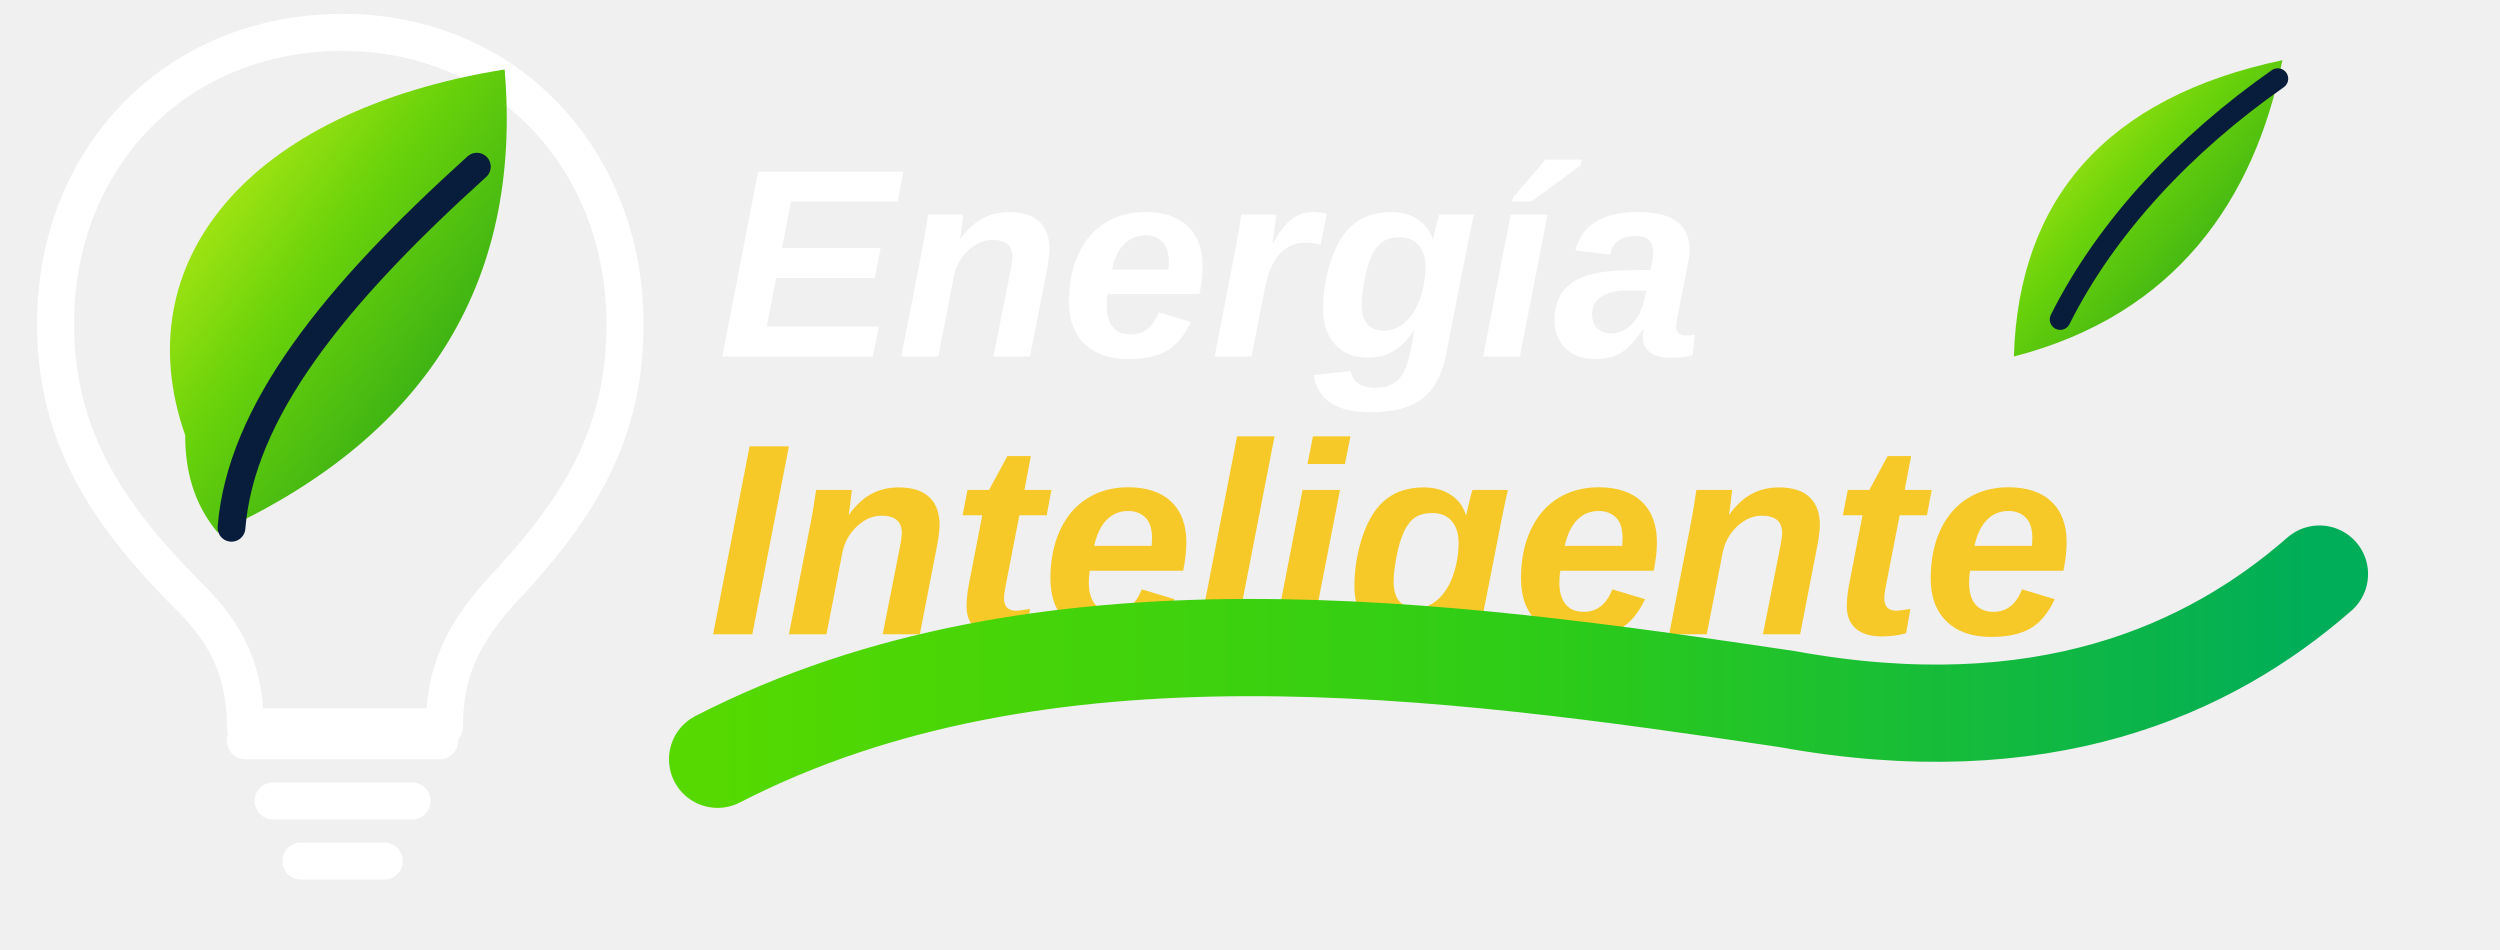
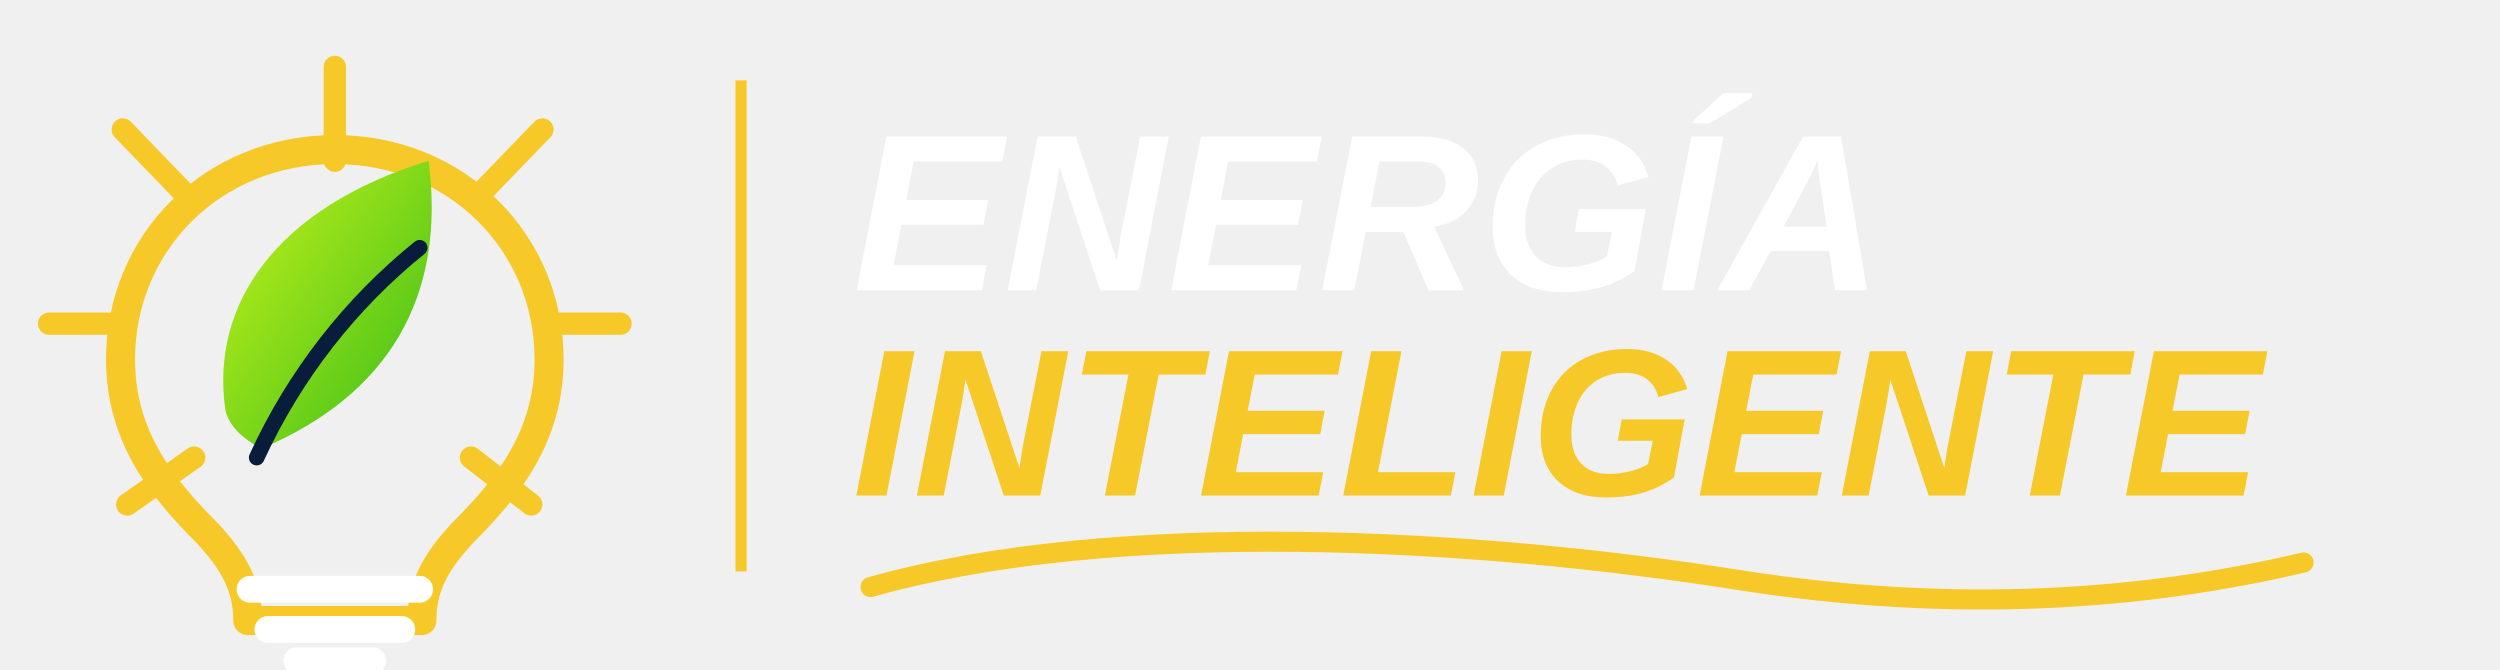
- <svg xmlns="http://www.w3.org/2000/svg" viewBox="0 0 540 205" role="img" aria-labelledby="title">
+ <svg xmlns="http://www.w3.org/2000/svg" viewBox="0 0 1120 300" role="img" aria-labelledby="title">
  <defs>
    <linearGradient id="leaf" x1="0" y1="0" x2="1" y2="1">
-       <stop stop-color="#d7f51b" />
-       <stop offset=".43" stop-color="#69d20a" />
-       <stop offset="1" stop-color="#15951e" />
-     </linearGradient>
-     <linearGradient id="green" x1="0" y1="0" x2="1" y2="0">
-       <stop stop-color="#55d900" />
-       <stop offset=".52" stop-color="#2dcc18" />
-       <stop offset="1" stop-color="#00ad59" />
+       <stop stop-color="#c8f31b" />
+       <stop offset="1" stop-color="#38bd18" />
    </linearGradient>
  </defs>
-   <g transform="translate(4 2)">
-     <path d="M70 5C34 5 8 32 8 68c0 25 12 42 29 59 8 8 12 16 12 28h43c0-12 4-20 12-29 17-18 27-34 27-58C131 33 106 5 70 5Z" fill="none" stroke="#fff" stroke-width="8" stroke-linejoin="round" />
-     <path d="M36 92C23 55 49 22 105 13c4 47-18 80-62 100-5-6-7-13-7-21Z" fill="url(#leaf)" />
-     <path d="M46 112C48 87 68 62 99 34" fill="none" stroke="#081c3b" stroke-width="6" stroke-linecap="round" />
-     <path d="M49 158h42M55 171h30M61 184h18" stroke="#fff" stroke-width="8" stroke-linecap="round" />
+   <g fill="none" stroke="#f6c928" stroke-linecap="round" stroke-linejoin="round">
+     <path stroke-width="10" d="M150 72V30 M83 87 55 58 M54 145H22 M87 205 57 226 M215 87l28-29 M246 145h32 M211 205l27 21" />
+     <path stroke-width="13" d="M150 67c-55 0-96 42-96 94 0 35 19 58 39 78 12 13 18 24 18 39h78c0-15 6-26 18-39 20-20 39-43 39-78 0-52-41-94-96-94Z" />
  </g>
-   <g font-family="Arial,Helvetica,sans-serif" font-style="italic" font-weight="800">
-     <text x="155" y="77" font-size="58" fill="#fff">Energía</text>
-     <text x="153" y="137" font-size="59" fill="#f6c928">Inteligente</text>
-     <path d="M493 13C487 43 470 68 435 77c1-34 20-56 58-64Z" fill="url(#leaf)" />
-     <path d="M445 69C455 49 472 31 492 17" fill="none" stroke="#081c3b" stroke-width="4.5" stroke-linecap="round" />
-     <path d="M155 164C225 128 312 140 386 151C441 161 477 145 501 124" fill="none" stroke="url(#green)" stroke-width="21" stroke-linecap="round" />
+   <path d="M101 184c-7-48 23-91 91-112 8 61-18 105-75 129-9-5-14-10-16-17Z" fill="url(#leaf)" />
+   <path d="M115 205c17-37 42-69 73-94" fill="none" stroke="#081c3b" stroke-width="7" stroke-linecap="round" />
+   <g stroke="#fff" stroke-width="12" stroke-linecap="round">
+     <path d="M112 264h76M120 282h60M133 296h34" />
  </g>
+   <path d="M332 36v220" stroke="#f6c928" stroke-width="5" />
+   <g font-family="Arial,Helvetica,sans-serif" font-style="italic" font-weight="900">
+     <text x="382" y="130" font-size="100" letter-spacing="1" fill="#fff">ENERGÍA</text>
+     <text x="382" y="222" font-size="94" letter-spacing="1" fill="#f6c928">INTELIGENTE</text>
+   </g>
+   <path d="M390 263c110-31 270-22 390-3 96 15 180 9 252-8" fill="none" stroke="#f6c928" stroke-width="9" stroke-linecap="round" />
</svg>
